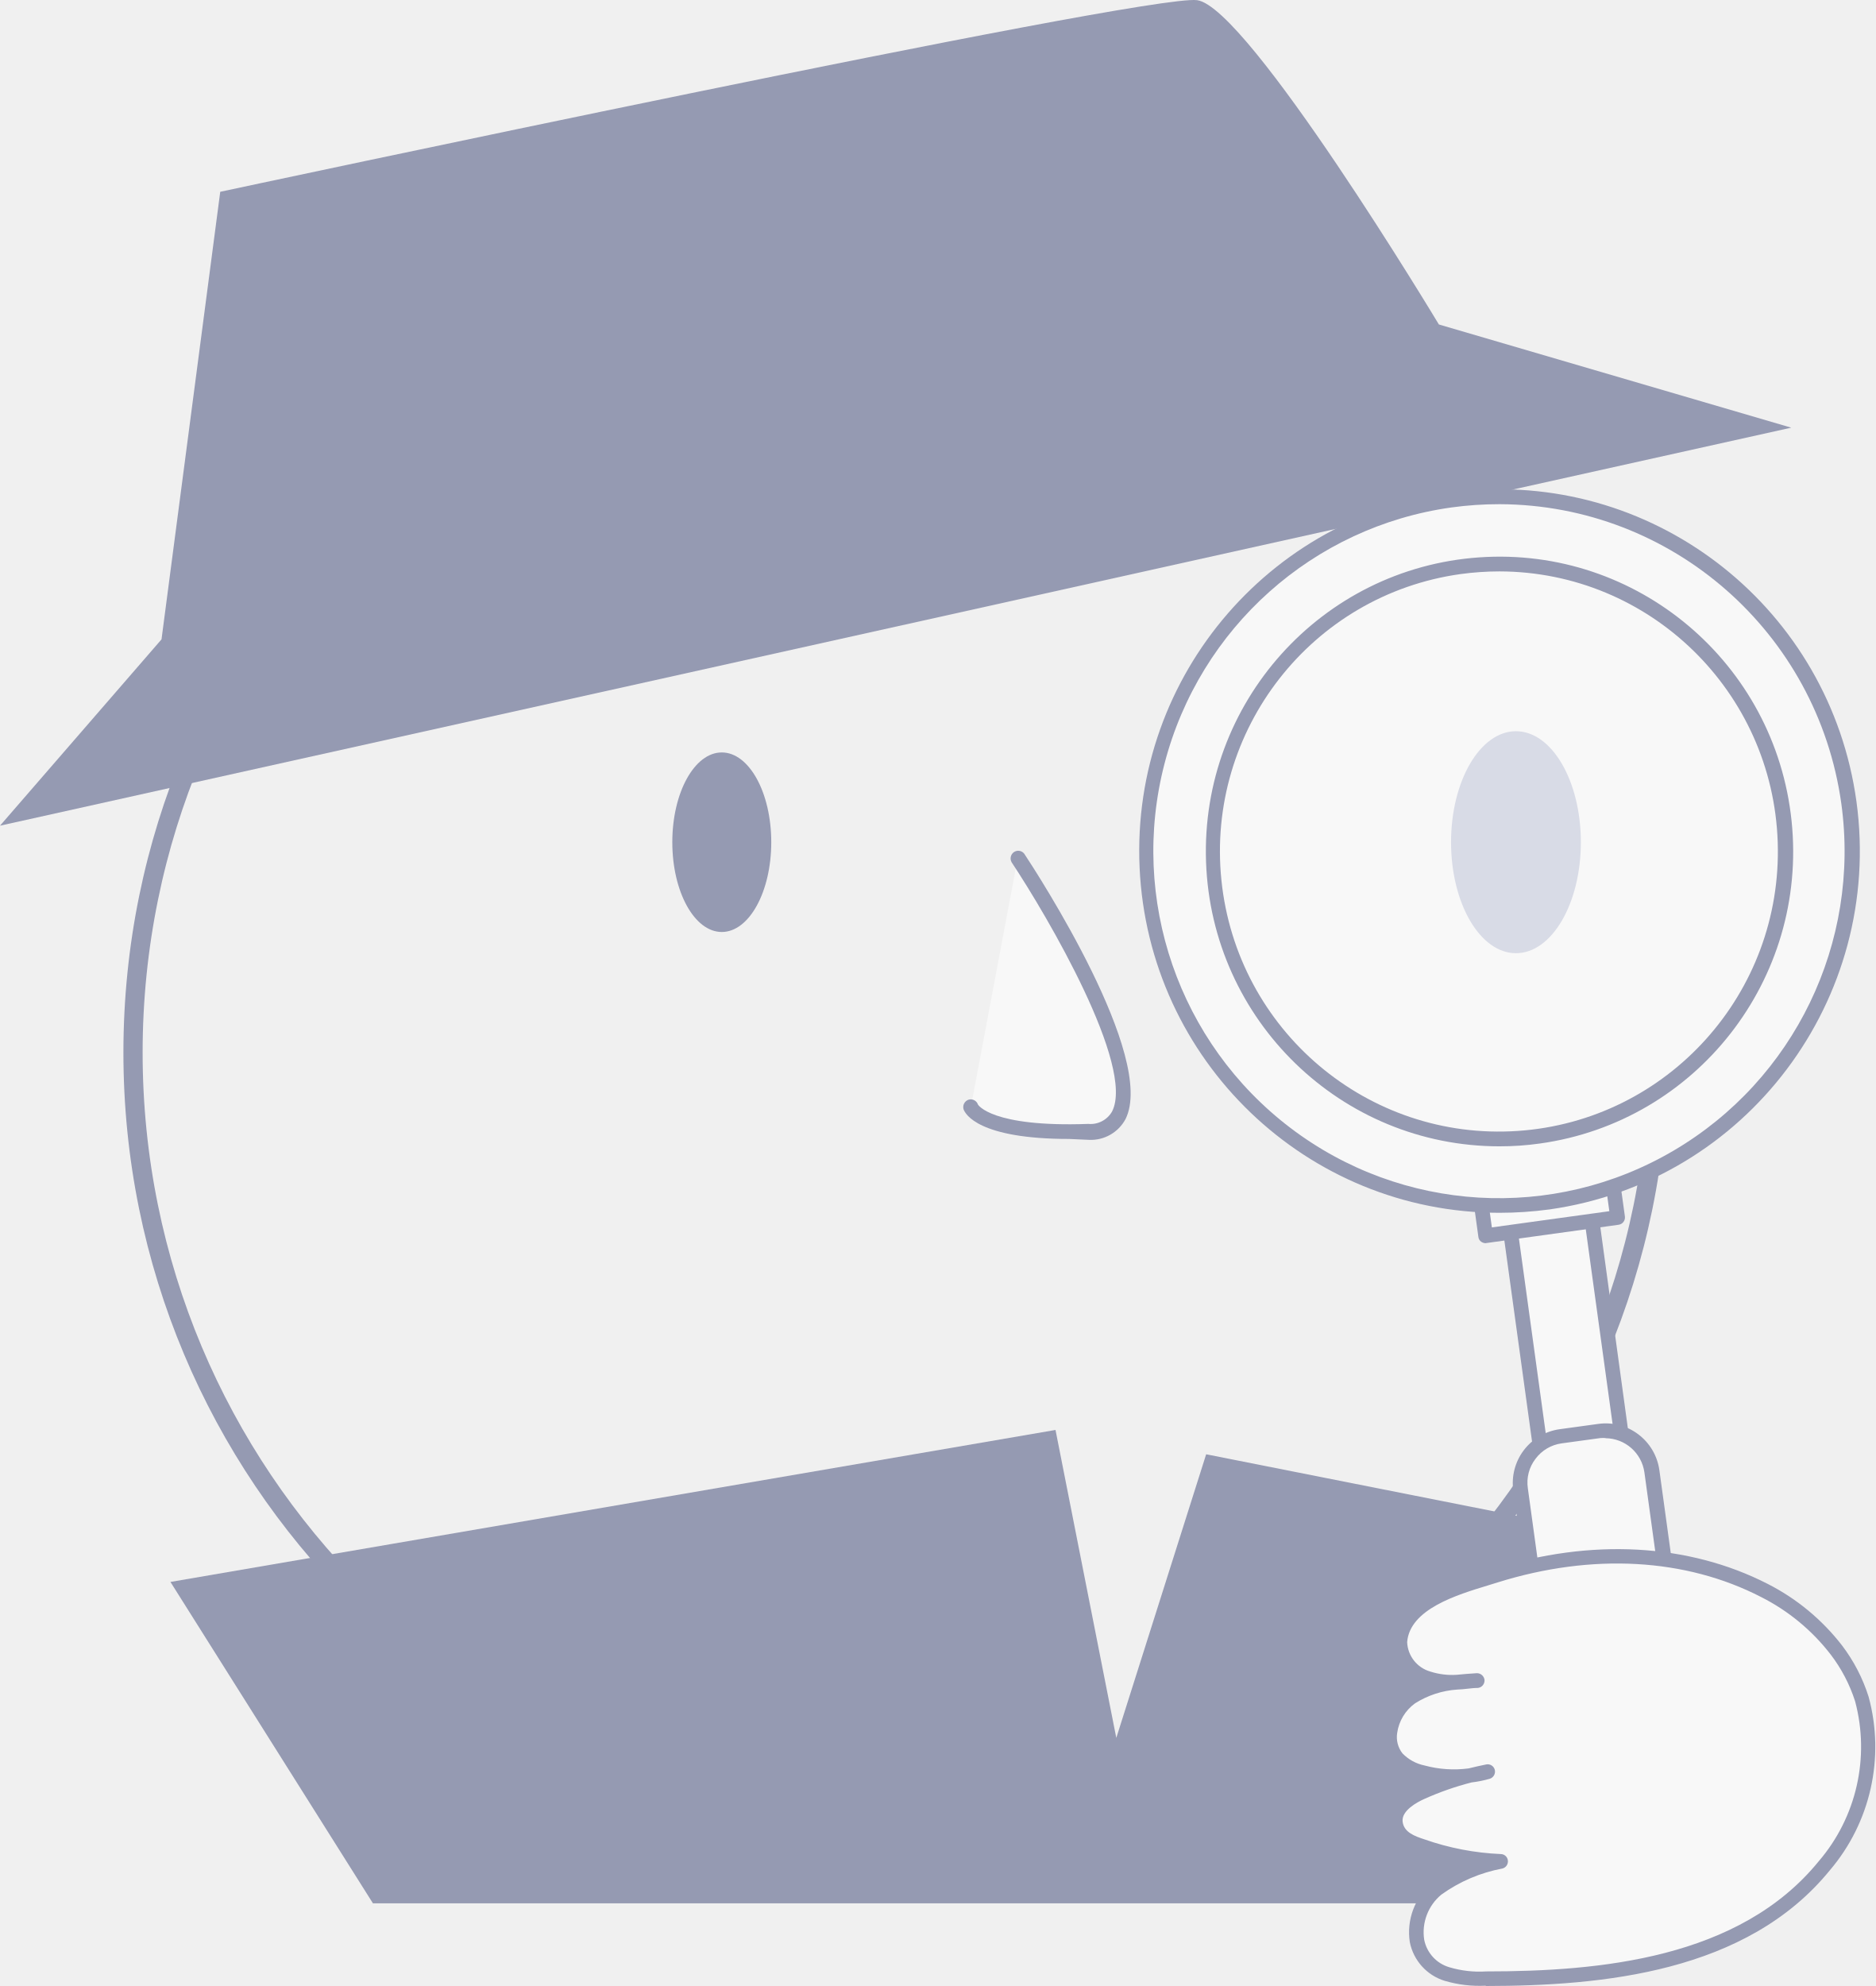
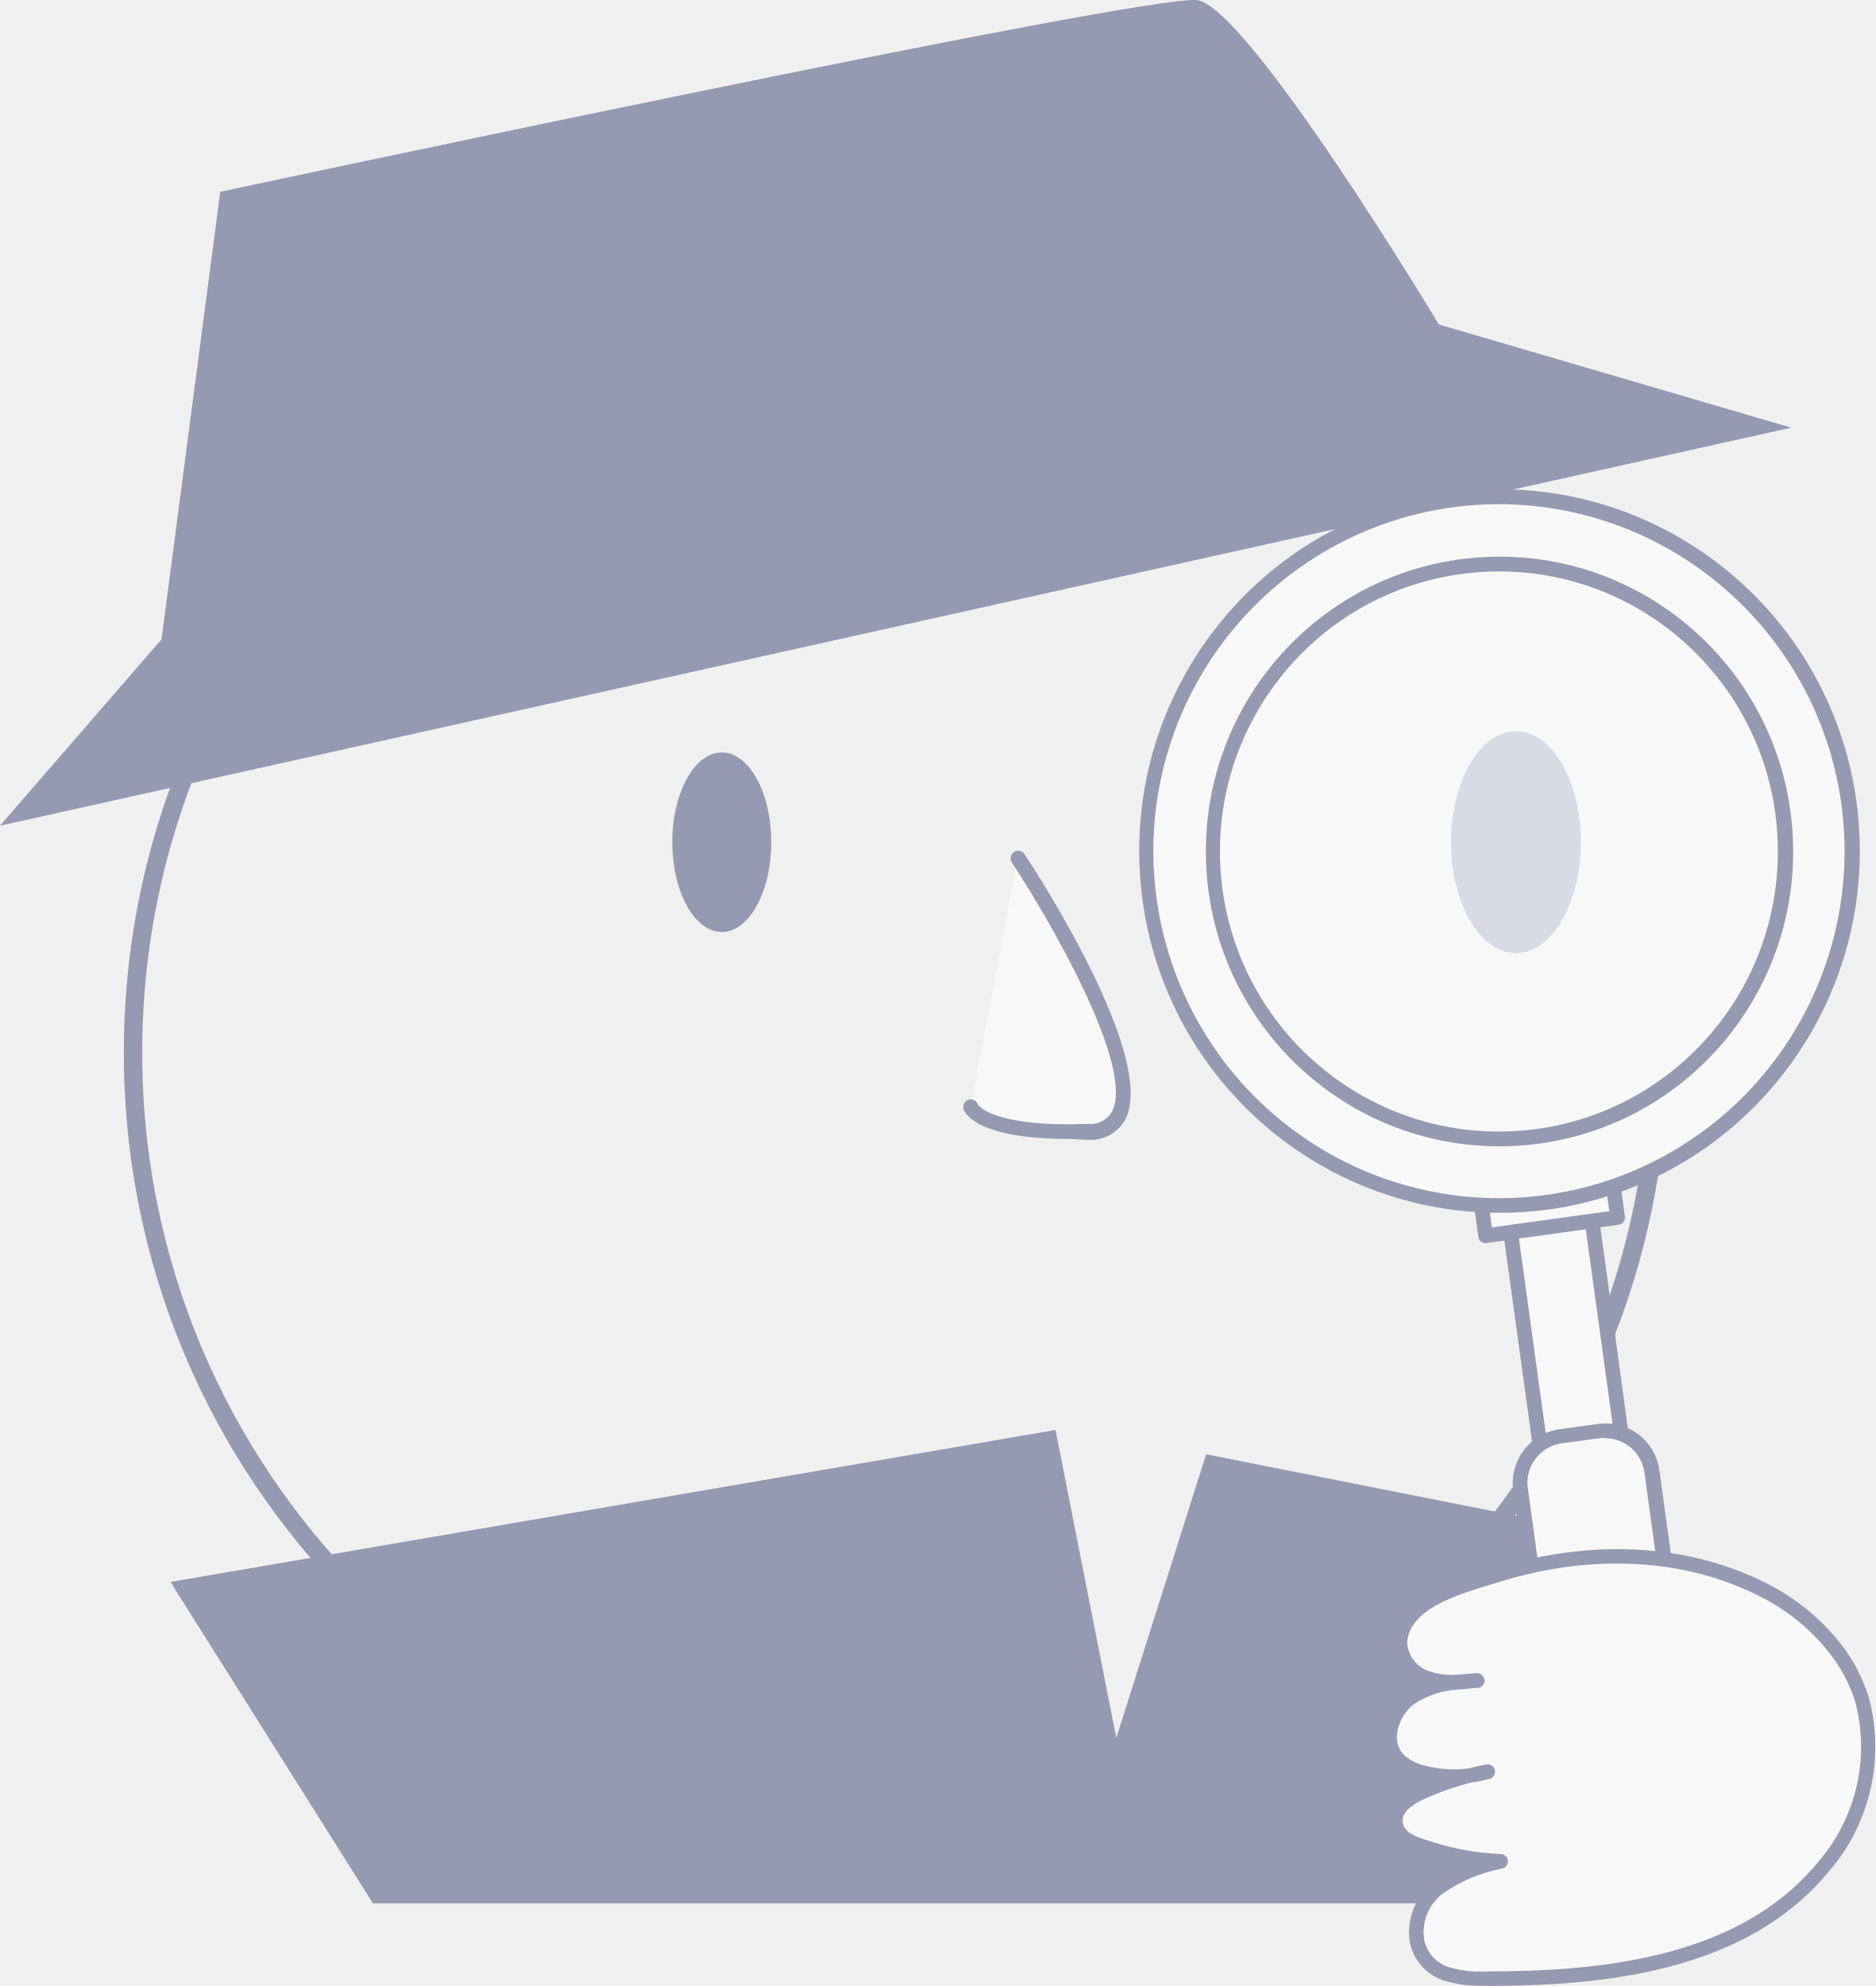
<svg xmlns="http://www.w3.org/2000/svg" width="102" height="108" viewBox="0 0 102 108" fill="none">
  <g id="Group 17">
    <g id="Group 16" opacity="0.5">
-       <path id="Path" d="M48.73 15.593C25.822 15.589 7.246 34.224 7.235 57.221C7.225 80.217 25.785 98.869 48.693 98.885C71.602 98.902 90.188 80.276 90.21 57.279C90.222 46.228 85.858 35.625 78.078 27.806C70.297 19.987 59.74 15.593 48.73 15.593Z" stroke="#3A4374" stroke-width="1.045" stroke-linecap="round" stroke-linejoin="round" />
+       <path id="Path" d="M48.73 15.593C25.822 15.589 7.246 34.224 7.235 57.221C7.225 80.217 25.785 98.869 48.693 98.885C71.602 98.902 90.188 80.276 90.21 57.279C90.222 46.228 85.858 35.625 78.078 27.806C70.297 19.987 59.74 15.593 48.73 15.593Z" stroke="#3A4374" strokeWidth="1.045" stroke-linecap="round" stroke-linejoin="round" />
      <ellipse id="Oval" cx="70.476" cy="43.691" rx="1.917" ry="2.862" fill="#231F20" />
      <path id="Path_2" d="M0 44.902L97.429 23.257L78.263 17.645C78.263 17.645 67.881 0.37 65.11 0.009C62.338 -0.352 11.979 10.43 11.979 10.43L8.785 34.769L0 44.902Z" fill="#3A4374" />
      <path id="Path_3" d="M20.284 103.503L9.271 86.027L57.411 77.762L60.717 94.508L65.605 79.085L90.233 83.966L85.226 103.503H20.284Z" fill="#3A4374" />
      <path id="Path_4" d="M81.97 65.607L86.408 64.99L88.7 81.618C88.86 82.776 88.054 83.844 86.901 84.005L86.64 84.041C85.487 84.201 84.422 83.393 84.263 82.235L81.97 65.607Z" fill="white" />
      <path id="Shape" fill-rule="evenodd" clip-rule="evenodd" d="M83.869 82.299C84.043 83.542 85.101 84.468 86.352 84.471C86.462 84.47 86.571 84.462 86.68 84.447L86.935 84.407C87.596 84.32 88.194 83.97 88.596 83.437C88.998 82.904 89.171 82.231 89.075 81.569L86.799 64.943C86.788 64.837 86.733 64.741 86.648 64.678C86.564 64.613 86.457 64.584 86.352 64.598L81.92 65.215C81.702 65.244 81.548 65.445 81.577 65.664L83.869 82.299ZM84.659 82.186L82.423 65.953L86.065 65.488L88.301 81.722C88.429 82.657 87.779 83.521 86.847 83.653H86.584C85.65 83.777 84.791 83.123 84.659 82.186Z" fill="#3A4374" />
      <path id="Rectangle" d="M78.562 50.93L85.721 49.935L87.963 66.198L80.804 67.193L78.562 50.93Z" fill="white" />
      <path id="Shape_2" fill-rule="evenodd" clip-rule="evenodd" d="M80.562 67.525C80.632 67.575 80.716 67.603 80.802 67.605L80.85 67.597L88.037 66.603C88.255 66.574 88.409 66.373 88.381 66.154L86.137 49.888C86.125 49.782 86.07 49.685 85.986 49.62C85.902 49.555 85.795 49.528 85.689 49.544L78.502 50.538C78.398 50.554 78.305 50.608 78.239 50.69C78.176 50.775 78.15 50.882 78.167 50.986L80.411 67.26C80.42 67.366 80.475 67.463 80.562 67.525ZM81.145 66.747L79.013 51.275L85.402 50.393L87.534 65.865L81.145 66.747Z" fill="#3A4374" />
      <path id="Rectangle_2" d="M82.802 81.675C82.557 79.899 83.797 78.261 85.573 78.014L86.297 77.913C88.076 77.666 89.717 78.909 89.962 80.687L92.975 102.537C93.22 104.313 91.98 105.951 90.204 106.198L89.479 106.299C87.701 106.546 86.06 105.303 85.815 103.525L82.802 81.675Z" fill="white" />
      <path id="Shape_3" fill-rule="evenodd" clip-rule="evenodd" d="M85.506 104.272C85.709 105.737 86.956 106.828 88.429 106.83L88.828 106.838L90.936 106.541C92.546 106.313 93.67 104.823 93.452 103.206L90.257 79.958C90.035 78.34 88.547 77.21 86.935 77.433L84.827 77.722C84.052 77.831 83.352 78.243 82.879 78.868C82.405 79.495 82.201 80.286 82.311 81.064L85.506 104.272ZM87.047 78.203C87.145 78.195 87.244 78.195 87.343 78.203L87.319 78.211C88.391 78.216 89.296 79.012 89.443 80.078L92.637 103.326C92.779 104.496 91.963 105.565 90.801 105.731L88.692 106.028C87.528 106.166 86.466 105.349 86.296 104.184L83.102 80.936C83.017 80.367 83.167 79.788 83.517 79.333C83.859 78.872 84.372 78.569 84.939 78.491L87.047 78.203Z" fill="#3A4374" />
      <ellipse id="Oval_2" cx="81.569" cy="46.289" rx="19.19" ry="19.264" fill="white" />
      <path id="Shape_4" fill-rule="evenodd" clip-rule="evenodd" d="M61.984 47.175C62.461 57.678 71.079 65.949 81.553 65.953C82.466 65.953 83.379 65.891 84.284 65.769C94.983 64.25 102.445 54.333 100.975 43.587C99.541 33.172 90.203 25.73 79.773 26.69C69.343 27.65 61.508 36.672 61.984 47.175ZM78.957 27.594C79.818 27.476 80.685 27.417 81.553 27.418H81.585C90.945 27.459 98.854 34.394 100.152 43.699C101.195 51.26 97.598 58.707 91.038 62.567C84.478 66.428 76.248 65.941 70.185 61.334C64.122 56.727 61.421 48.907 63.341 41.522C65.262 34.136 71.425 28.639 78.957 27.594Z" fill="#3A4374" />
      <ellipse id="Oval_3" cx="81.569" cy="46.288" rx="15.589" ry="15.648" fill="white" />
      <path id="Shape_5" fill-rule="evenodd" clip-rule="evenodd" d="M65.598 46.858C65.895 55.492 72.954 62.338 81.561 62.338C82.295 62.339 83.029 62.288 83.757 62.185C92.282 60.998 98.336 53.242 97.447 44.649C96.558 36.055 89.046 29.714 80.46 30.31C71.873 30.905 65.301 38.223 65.598 46.858ZM79.444 31.218C80.146 31.122 80.853 31.074 81.561 31.073C89.734 31.091 96.425 37.604 96.693 45.804C96.962 54.005 90.711 60.945 82.557 61.501C74.402 62.057 67.274 56.029 66.435 47.868C65.596 39.706 71.348 32.344 79.444 31.218Z" fill="#3A4374" />
      <path id="Path_5" d="M99.896 89.714C98.842 88.371 97.506 87.276 95.983 86.507C91.407 84.103 86.161 84.183 81.345 85.706C79.636 86.251 76.322 87.029 76.146 89.305C76.159 90.238 76.779 91.052 77.671 91.309C78.545 91.537 79.458 91.572 80.347 91.414C79.08 91.379 77.829 91.696 76.729 92.328C75.699 93.057 75.132 94.652 75.978 95.622C76.353 96.026 76.84 96.305 77.376 96.424C78.541 96.746 79.774 96.729 80.93 96.376C79.679 96.617 78.459 97.001 77.296 97.522C76.593 97.835 75.811 98.388 75.891 99.126C75.971 99.863 76.689 100.2 77.344 100.424C78.722 100.899 80.161 101.169 81.617 101.226C80.36 101.455 79.172 101.967 78.143 102.725C76.546 104.072 76.546 106.629 78.71 107.359C79.404 107.562 80.128 107.646 80.85 107.607C87.239 107.607 94.889 106.805 99.218 101.466C101.348 98.968 102.113 95.575 101.262 92.4C100.966 91.431 100.504 90.523 99.896 89.714Z" fill="white" />
      <path id="Shape_6" fill-rule="evenodd" clip-rule="evenodd" d="M78.582 107.72C79.302 107.931 80.052 108.021 80.802 107.984L80.826 108C87.151 107.992 94.993 107.271 99.521 101.715C101.742 99.114 102.535 95.577 101.637 92.272C101.319 91.265 100.83 90.322 100.192 89.482C99.106 88.078 97.723 86.934 96.143 86.131C91.847 83.934 86.536 83.638 81.201 85.329L80.69 85.482C80.672 85.487 80.655 85.493 80.637 85.498C78.736 86.083 75.905 86.955 75.723 89.274C75.714 90.282 76.318 91.193 77.248 91.574C76.966 91.687 76.698 91.832 76.45 92.007C75.747 92.515 75.281 93.288 75.156 94.148C75.062 94.766 75.233 95.395 75.627 95.879C76.052 96.344 76.61 96.663 77.224 96.793C77.366 96.835 77.51 96.87 77.656 96.897L77.089 97.138C75.987 97.659 75.372 98.493 75.491 99.182C75.611 99.871 76.146 100.417 77.208 100.785C77.989 101.058 78.79 101.264 79.604 101.403C78.977 101.637 78.394 101.976 77.879 102.405C76.95 103.191 76.496 104.406 76.681 105.611C76.879 106.612 77.609 107.423 78.582 107.72ZM77.456 97.835C78.291 97.459 79.156 97.155 80.043 96.929C80.378 96.89 80.71 96.823 81.034 96.729C81.235 96.664 81.353 96.455 81.305 96.248C81.254 96.041 81.05 95.911 80.842 95.951C80.522 96.016 80.195 96.088 79.876 96.168C79.074 96.273 78.26 96.219 77.48 96.007C77.024 95.914 76.607 95.685 76.282 95.35C76.035 95.035 75.931 94.631 75.995 94.236C76.087 93.592 76.436 93.014 76.961 92.632C77.655 92.192 78.449 91.932 79.269 91.879C79.454 91.875 79.637 91.854 79.817 91.834C80.01 91.812 80.201 91.791 80.387 91.791C80.602 91.766 80.76 91.575 80.746 91.358C80.721 91.144 80.538 90.984 80.323 90.989C80.3 90.991 80.277 90.992 80.253 90.994C79.923 91.016 79.579 91.04 79.229 91.077C78.746 91.109 78.261 91.049 77.799 90.901C77.077 90.697 76.568 90.05 76.537 89.298C76.681 87.504 79.248 86.726 80.941 86.213L80.946 86.211L81.465 86.051C86.6 84.448 91.687 84.728 95.8 86.853C97.275 87.599 98.566 88.667 99.577 89.979C100.161 90.743 100.609 91.603 100.903 92.52C101.717 95.57 100.976 98.827 98.922 101.218C94.61 106.517 86.999 107.207 80.842 107.207C80.166 107.251 79.487 107.175 78.838 106.982C78.136 106.78 77.606 106.201 77.464 105.483C77.322 104.557 77.677 103.625 78.398 103.03C79.389 102.318 80.523 101.834 81.72 101.611C81.912 101.561 82.038 101.376 82.016 101.178C81.996 100.98 81.831 100.828 81.633 100.825C80.214 100.765 78.812 100.495 77.472 100.024C76.961 99.855 76.354 99.647 76.29 99.054C76.226 98.46 77.081 98.004 77.456 97.835Z" fill="#3A4374" />
      <path id="Path_6" d="M55.367 46.593C55.367 46.593 65.094 61.264 59.208 61.472C53.322 61.68 52.819 60.133 52.819 60.133" fill="white" />
      <path id="Path_7" d="M58.154 61.937C53.218 61.937 52.508 60.582 52.412 60.333C52.343 60.114 52.46 59.88 52.675 59.804C52.891 59.736 53.122 59.853 53.194 60.069C53.194 60.069 53.913 61.311 59.192 61.119C59.717 61.168 60.223 60.905 60.486 60.446C61.748 57.985 56.972 49.824 55.023 46.89C54.915 46.7 54.971 46.459 55.151 46.336C55.332 46.214 55.576 46.253 55.71 46.425C56.453 47.547 62.898 57.487 61.22 60.855C60.829 61.587 60.051 62.028 59.224 61.985L58.154 61.937Z" fill="#3A4374" />
      <ellipse id="Oval_4" cx="82.455" cy="45.8" rx="3.53" ry="6.036" fill="#C0C5DC" />
      <ellipse id="Oval_5" cx="39.259" cy="45.8" rx="2.691" ry="4.882" fill="#3A4374" />
    </g>
  </g>
</svg>
